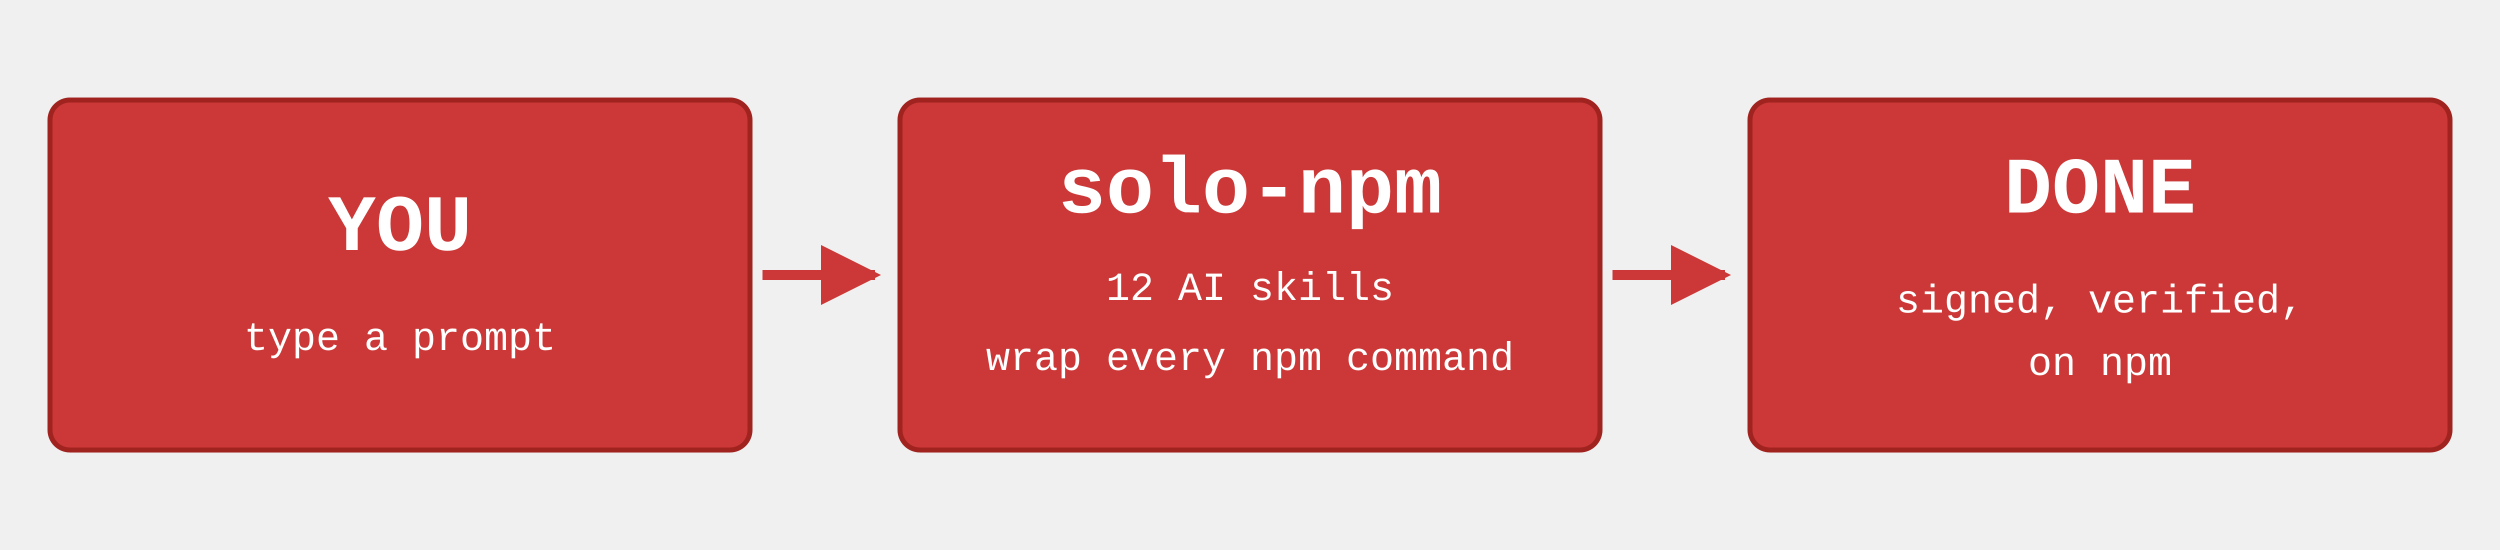
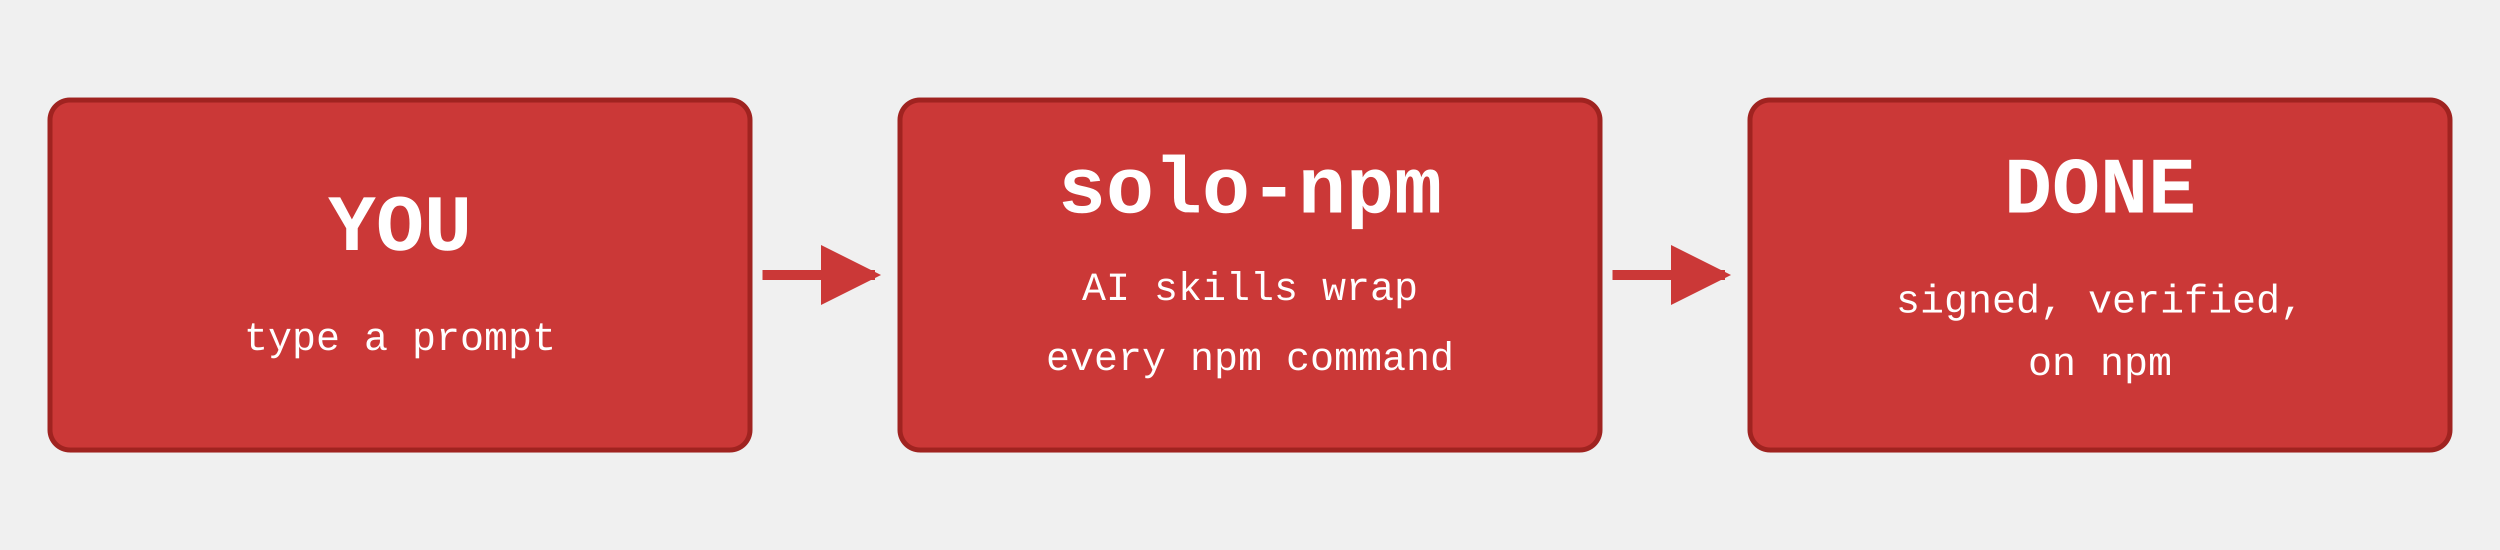
<svg xmlns="http://www.w3.org/2000/svg" viewBox="0 0 1000 220" style="background:transparent" role="img" aria-label="solo-npm lifecycle: you type a prompt, solo-npm wraps every npm command, done signed verified on npm">
  <defs>
    <marker id="arrow" viewBox="0 0 10 10" refX="9" refY="5" markerWidth="6" markerHeight="6" orient="auto-start-reverse">
      <path d="M 0,0 L 10,5 L 0,10 Z" fill="#cb3837" />
    </marker>
    <style>
      .box-fill { fill: #cb3837; }
      .box-stroke { stroke: #a02320; stroke-width: 2; }
      .box-text { fill: #ffffff; font-family: ui-monospace, 'SF Mono', 'Cascadia Code', Consolas, 'Liberation Mono', monospace; }
      .title { font-size: 32px; font-weight: 700; }
      .subtitle { font-size: 16px; font-weight: 400; }
      .arrow-line { stroke: #cb3837; stroke-width: 4; fill: none; }
    </style>
  </defs>
  <rect class="box-fill box-stroke" x="20" y="40" width="280" height="140" rx="8" ry="8" />
  <text class="box-text title" x="160" y="100" text-anchor="middle">YOU</text>
  <text class="box-text subtitle" x="160" y="140" text-anchor="middle">type a prompt</text>
  <line class="arrow-line" x1="305" y1="110" x2="350" y2="110" marker-end="url(#arrow)" />
  <rect class="box-fill box-stroke" x="360" y="40" width="280" height="140" rx="8" ry="8" />
  <text class="box-text title" x="500" y="85" text-anchor="middle">solo-npm</text>
-   <text class="box-text subtitle" x="500" y="120" text-anchor="middle">12 AI skills</text>
-   <text class="box-text subtitle" x="500" y="148" text-anchor="middle">wrap every npm command</text>
+   <text class="box-text subtitle" x="500" y="120" text-anchor="middle">AI skills wrap</text>
+   <text class="box-text subtitle" x="500" y="148" text-anchor="middle">every npm command</text>
  <line class="arrow-line" x1="645" y1="110" x2="690" y2="110" marker-end="url(#arrow)" />
  <rect class="box-fill box-stroke" x="700" y="40" width="280" height="140" rx="8" ry="8" />
  <text class="box-text title" x="840" y="85" text-anchor="middle">DONE</text>
  <text class="box-text subtitle" x="840" y="125" text-anchor="middle">signed, verified,</text>
  <text class="box-text subtitle" x="840" y="150" text-anchor="middle">on npm</text>
</svg>
